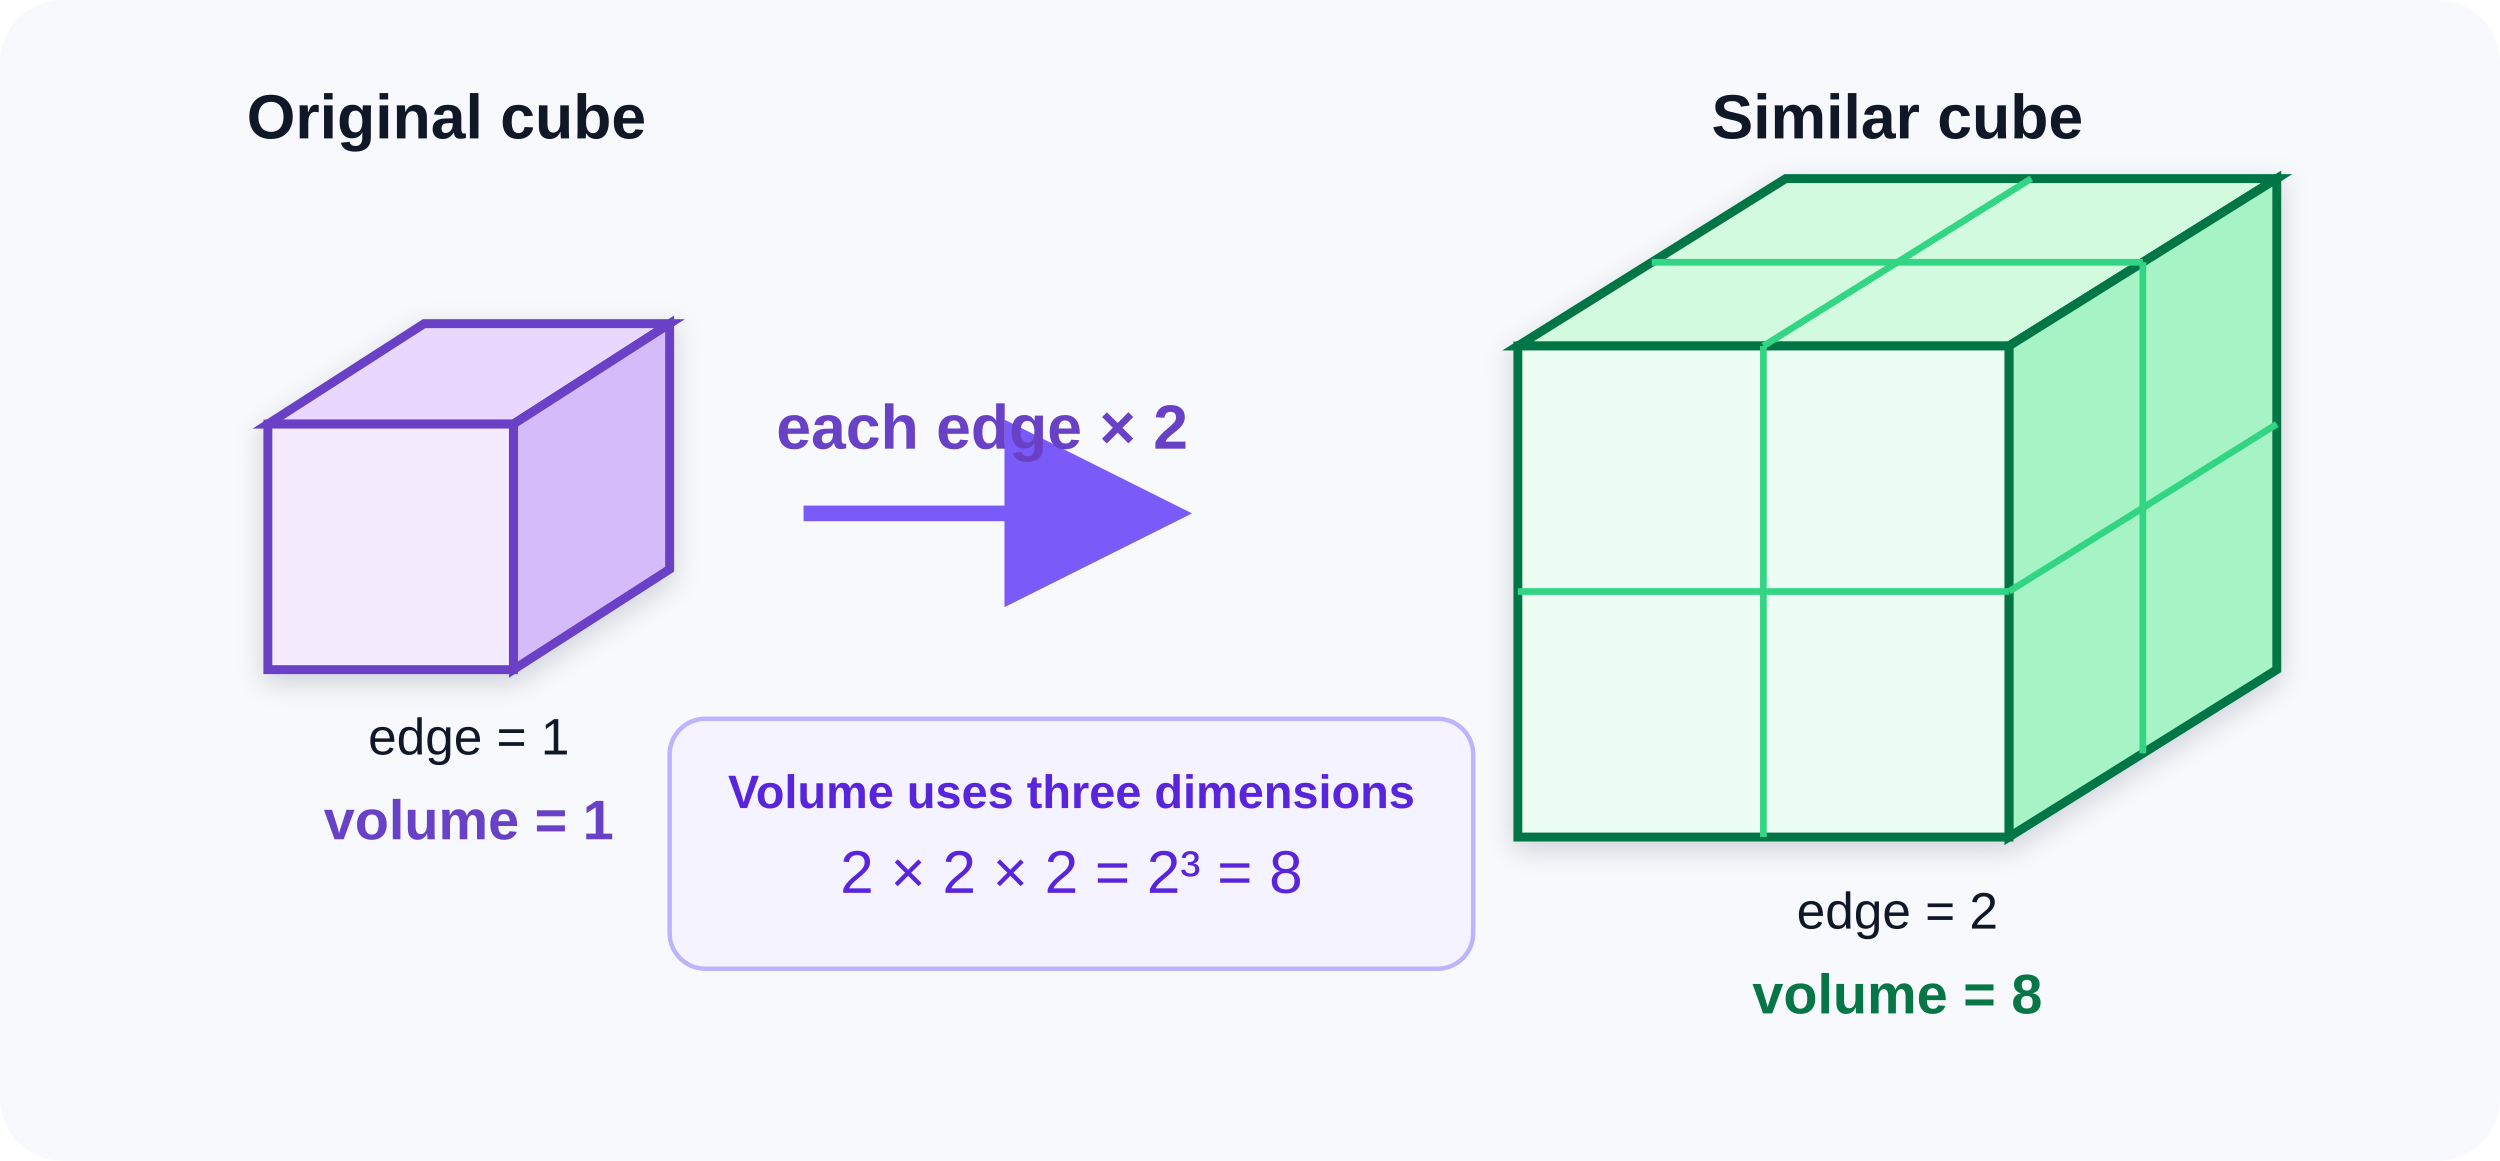
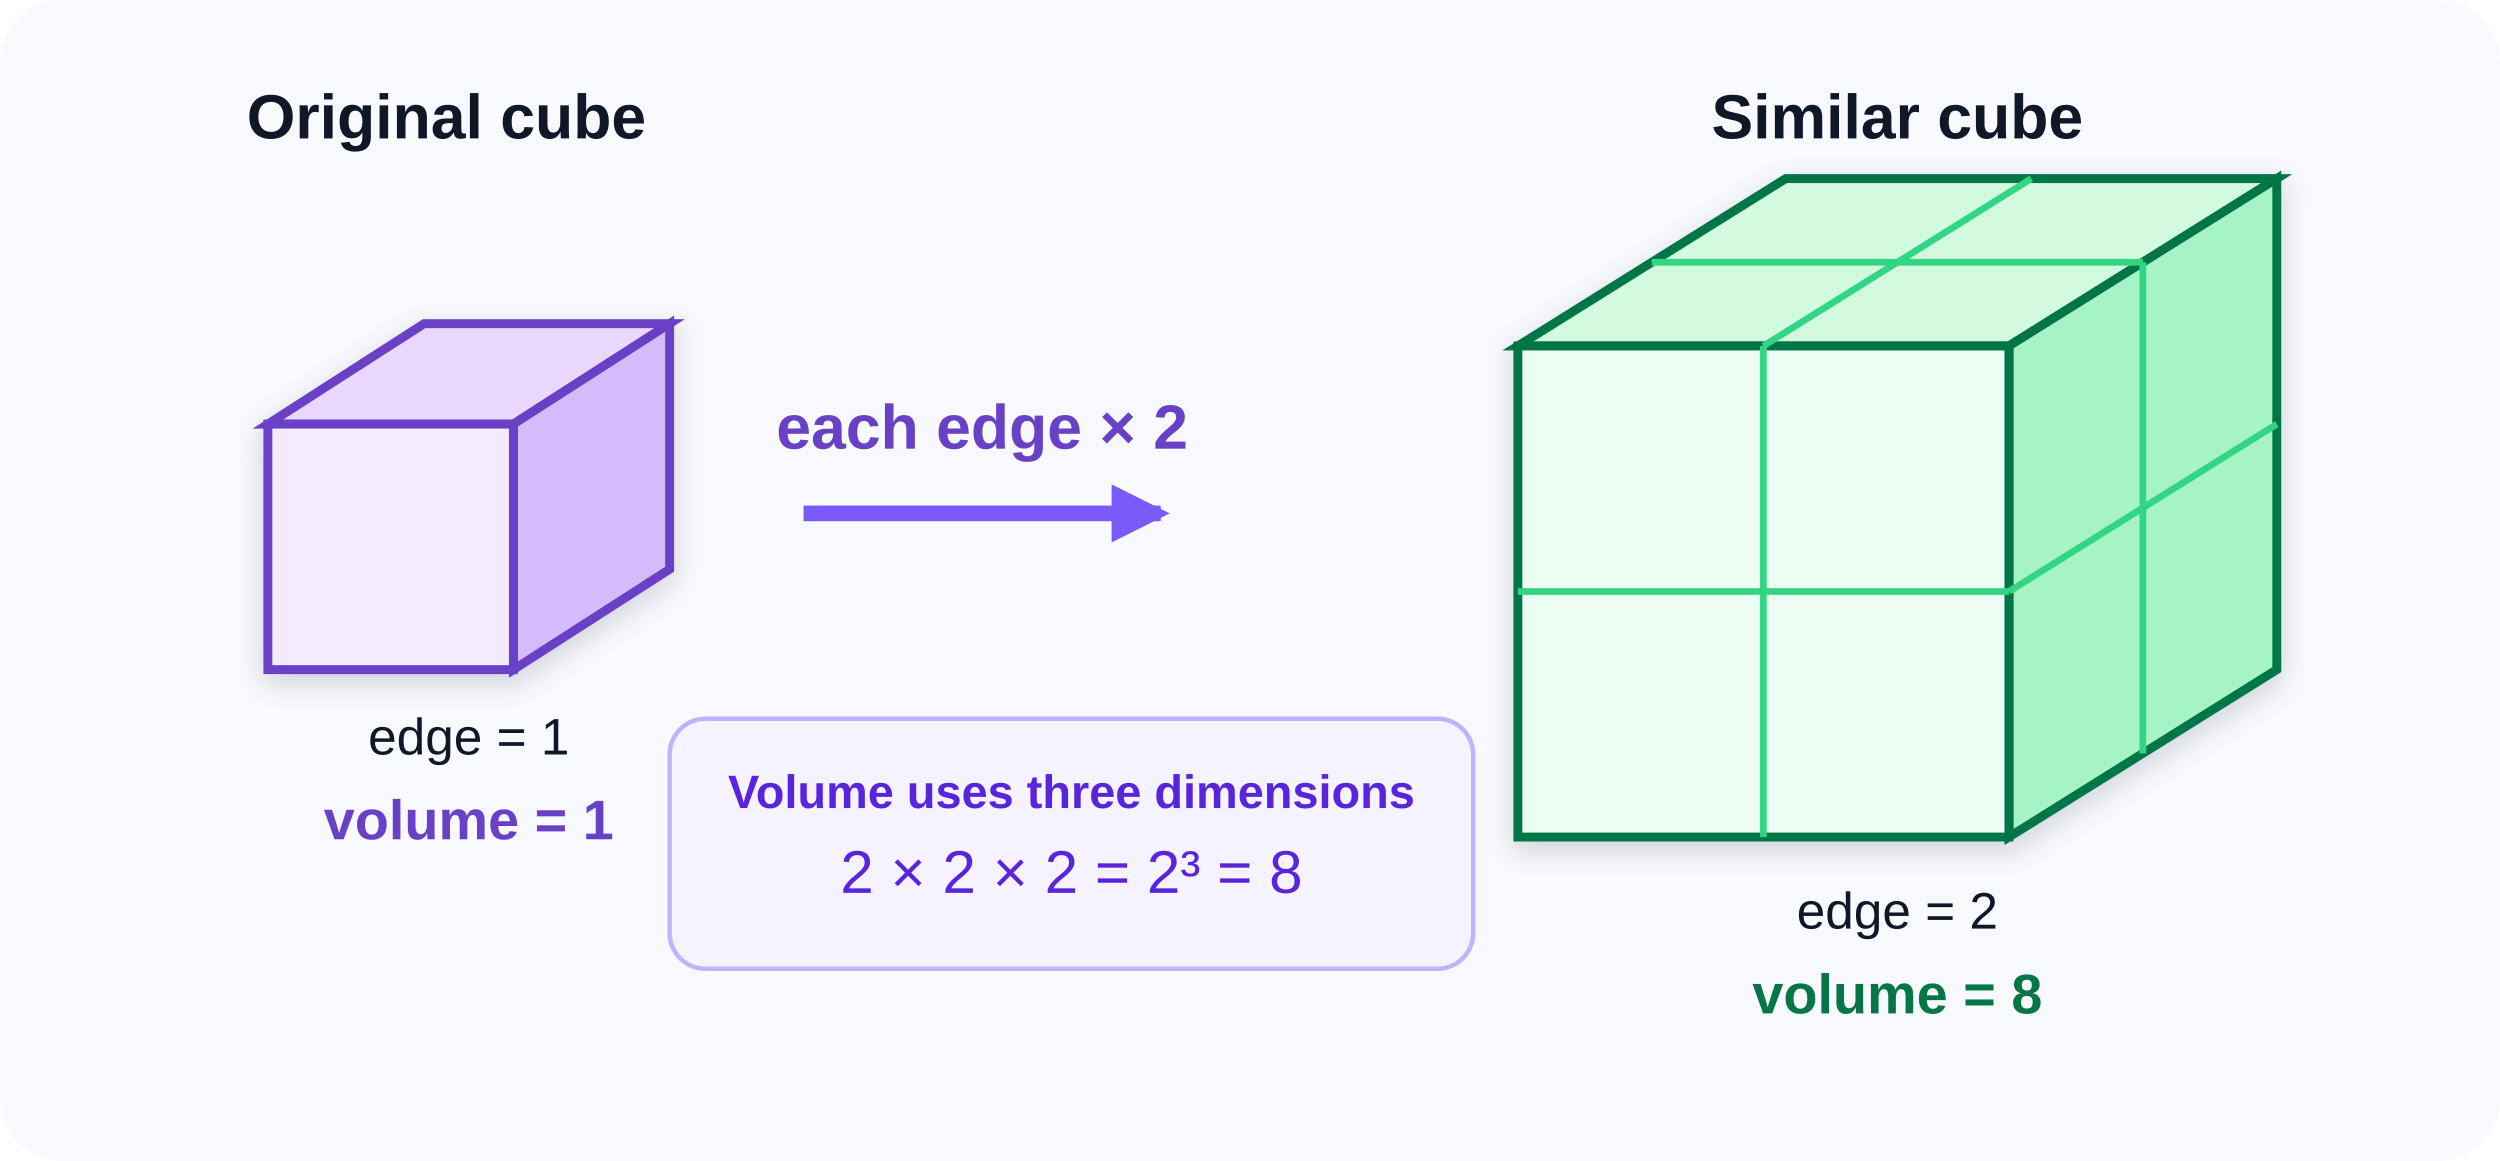
<svg xmlns="http://www.w3.org/2000/svg" width="1120" height="520" viewBox="0 0 1120 520" role="img" aria-labelledby="title desc">
  <defs>
-     <marker id="arrow" markerWidth="12" markerHeight="12" refX="10" refY="6" orient="auto">
-       <path d="M0,0 L12,6 L0,12 Z" fill="#7a5af8" />
+     <marker id="arrow" markerWidth="26" markerHeight="26" refX="22" refY="13" orient="auto" markerUnits="userSpaceOnUse">
+       <path d="M0,0 L26,13 L0,26 Z" fill="#7a5af8" />
    </marker>
    <filter id="shadow" x="-20%" y="-20%" width="140%" height="140%">
      <feDropShadow dx="0" dy="4" stdDeviation="6" flood-color="#101828" flood-opacity="0.16" />
    </filter>
  </defs>
  <rect width="1120" height="520" rx="28" fill="#f7f9fc" />
  <g font-family="Arial, Helvetica, sans-serif" fill="#101828">
    <text x="200" y="62" text-anchor="middle" font-size="28" font-weight="700">Original cube</text>
    <text x="850" y="62" text-anchor="middle" font-size="28" font-weight="700">Similar cube</text>
    <g filter="url(#shadow)">
      <polygon points="120,190 190,145 300,145 230,190" fill="#e9d7fe" stroke="#6941c6" stroke-width="4" />
      <polygon points="230,190 300,145 300,255 230,300" fill="#d6bbfb" stroke="#6941c6" stroke-width="4" />
      <rect x="120" y="190" width="110" height="110" fill="#f4ebff" stroke="#6941c6" stroke-width="4" />
    </g>
    <text x="210" y="338" text-anchor="middle" font-size="23">edge = 1</text>
    <text x="210" y="376" text-anchor="middle" font-size="25" font-weight="700" fill="#6941c6">volume = 1</text>
    <line x1="360" y1="230" x2="520" y2="230" stroke="#7a5af8" stroke-width="7" marker-end="url(#arrow)" />
    <text x="440" y="201" text-anchor="middle" font-size="28" font-weight="700" fill="#6941c6">each edge × 2</text>
    <g filter="url(#shadow)">
      <polygon points="680,155 800,80 1020,80 900,155" fill="#d1fadf" stroke="#067647" stroke-width="4" />
      <polygon points="900,155 1020,80 1020,300 900,375" fill="#a6f4c5" stroke="#067647" stroke-width="4" />
      <rect x="680" y="155" width="220" height="220" fill="#ecfdf3" stroke="#067647" stroke-width="4" />
      <line x1="790" y1="155" x2="790" y2="375" stroke="#32d583" stroke-width="3" />
      <line x1="680" y1="265" x2="900" y2="265" stroke="#32d583" stroke-width="3" />
      <line x1="740" y1="117.5" x2="960" y2="117.5" stroke="#32d583" stroke-width="3" />
      <line x1="790" y1="155" x2="910" y2="80" stroke="#32d583" stroke-width="3" />
      <line x1="900" y1="265" x2="1020" y2="190" stroke="#32d583" stroke-width="3" />
      <line x1="960" y1="117.5" x2="960" y2="337.5" stroke="#32d583" stroke-width="3" />
    </g>
    <text x="850" y="416" text-anchor="middle" font-size="23">edge = 2</text>
    <text x="850" y="454" text-anchor="middle" font-size="25" font-weight="700" fill="#067647">volume = 8</text>
    <rect x="300" y="322" width="360" height="112" rx="16" fill="#f4f3ff" stroke="#bdb4fe" stroke-width="2" />
    <text x="480" y="362" text-anchor="middle" font-size="21" font-weight="700" fill="#5925dc">Volume uses three dimensions</text>
    <text x="480" y="400" text-anchor="middle" font-size="27" fill="#5925dc">2 × 2 × 2 = 2³ = 8</text>
  </g>
</svg>
